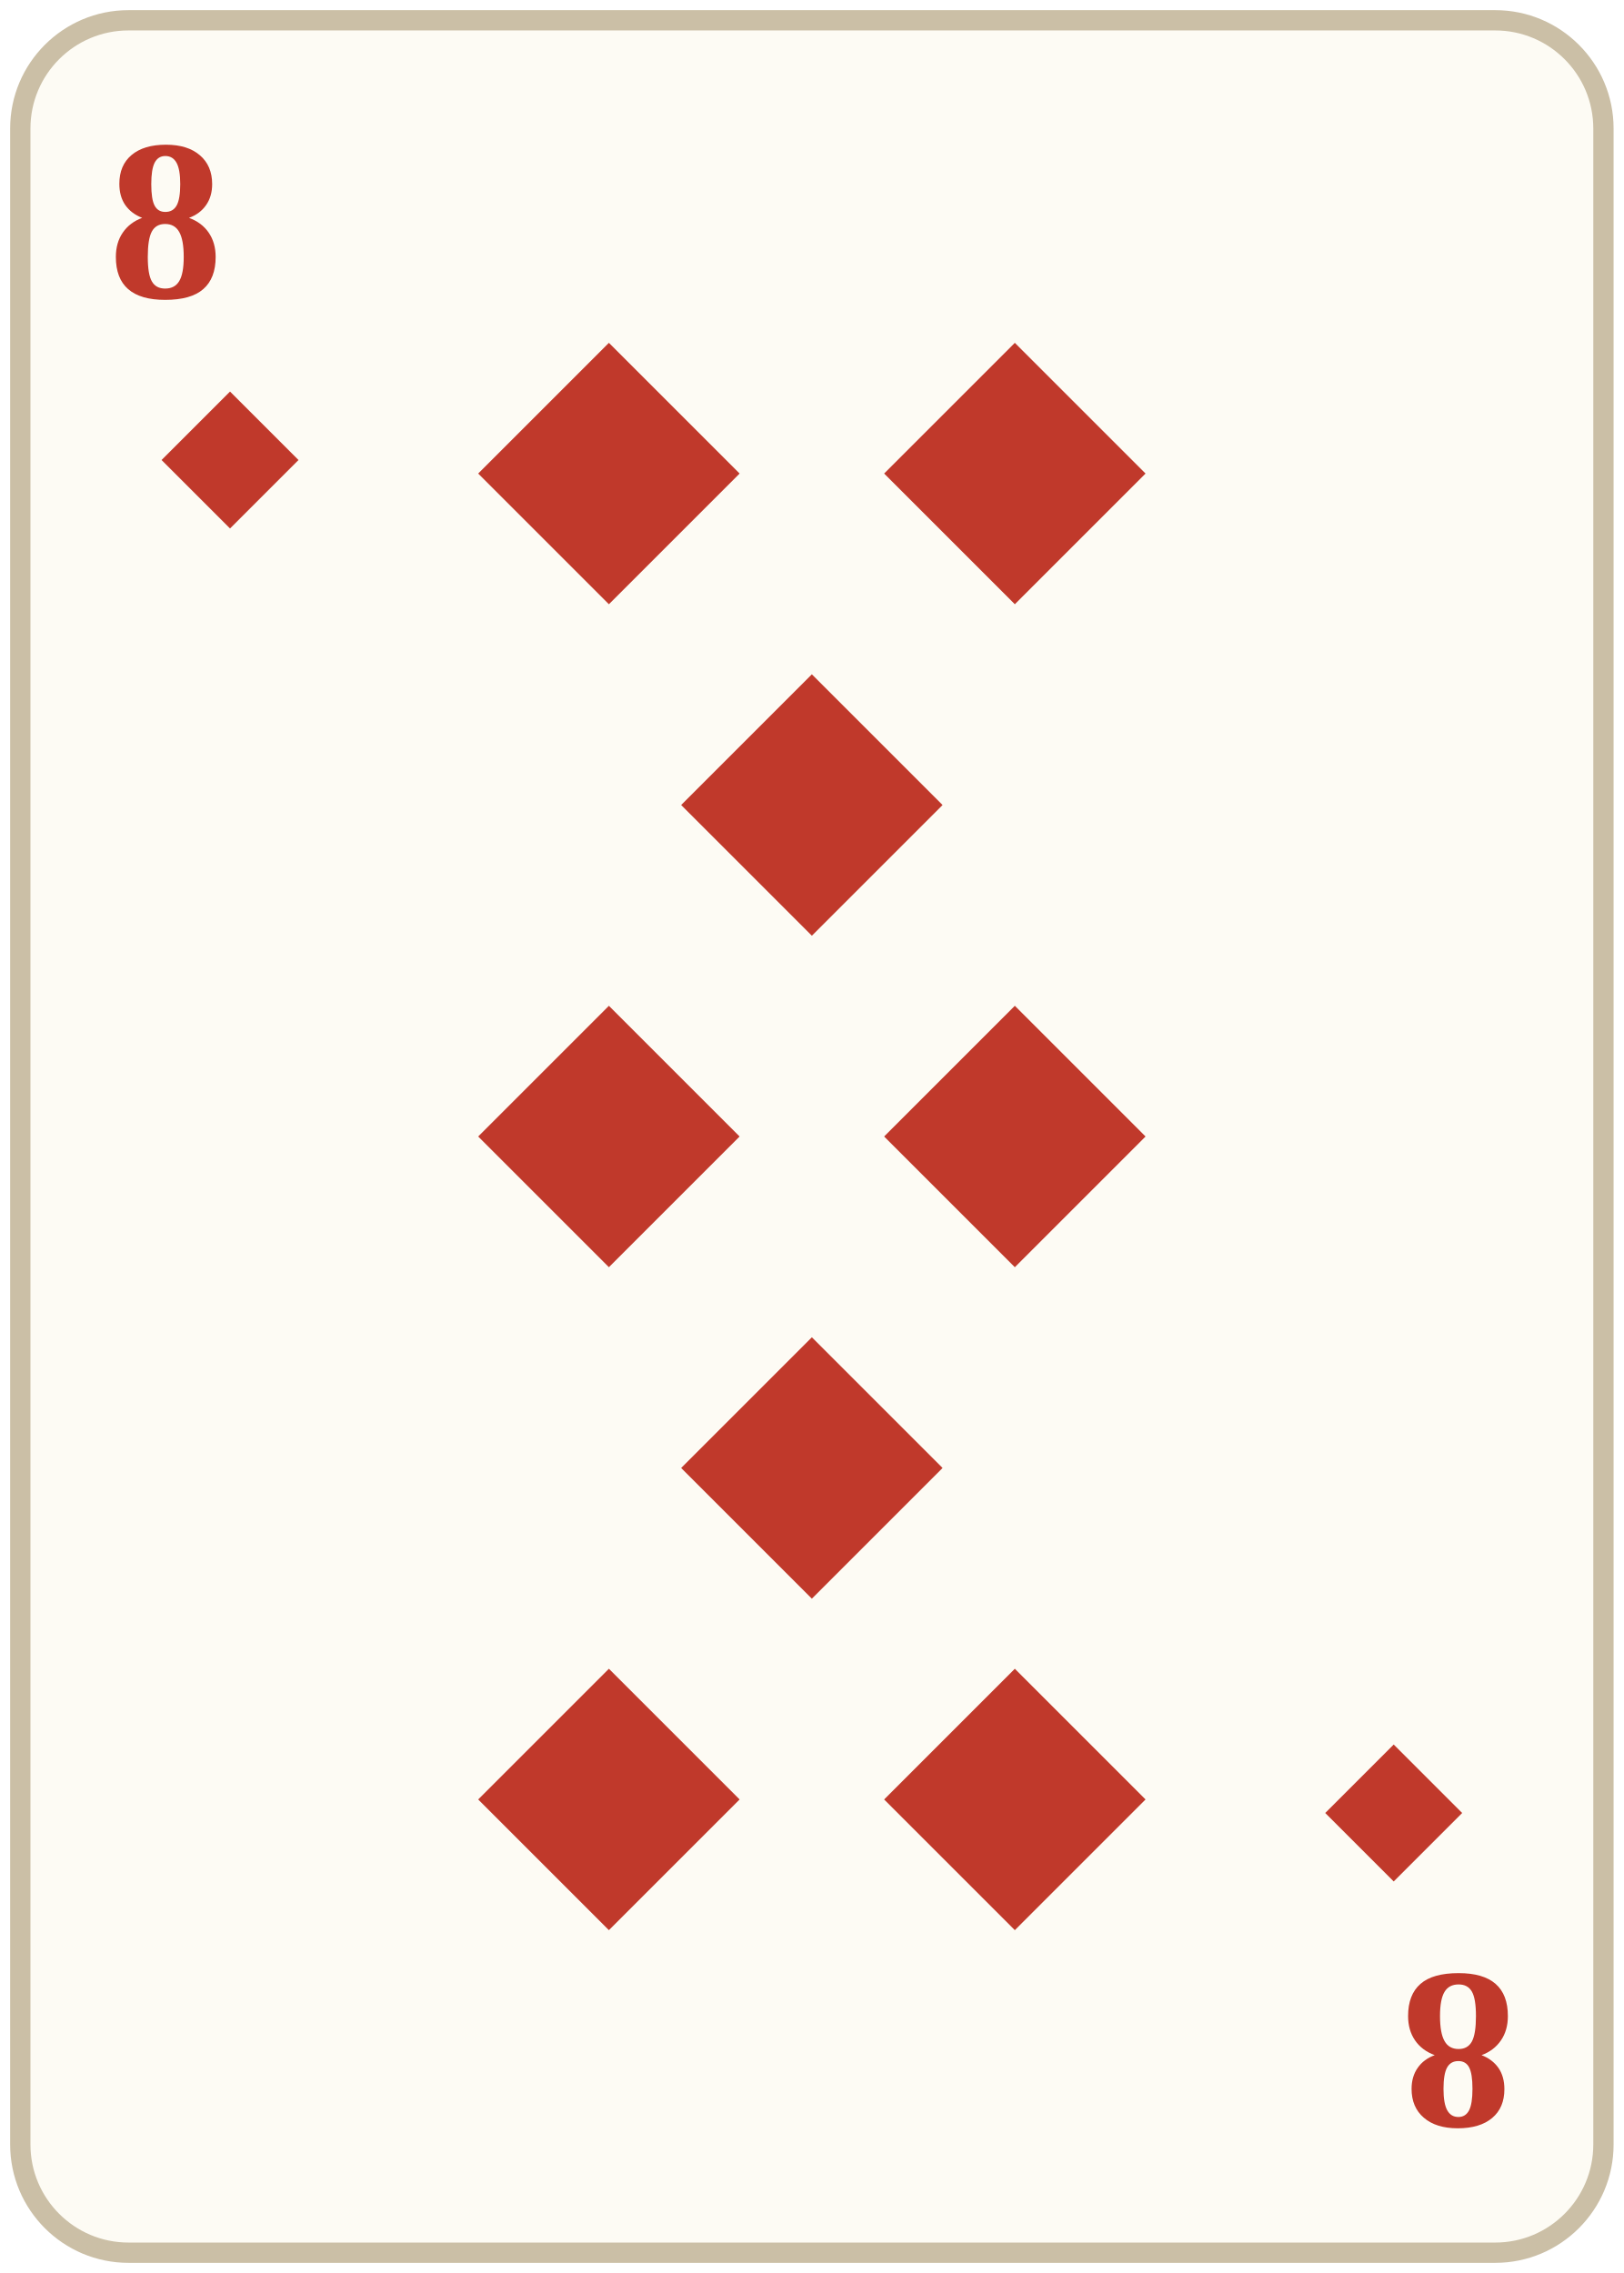
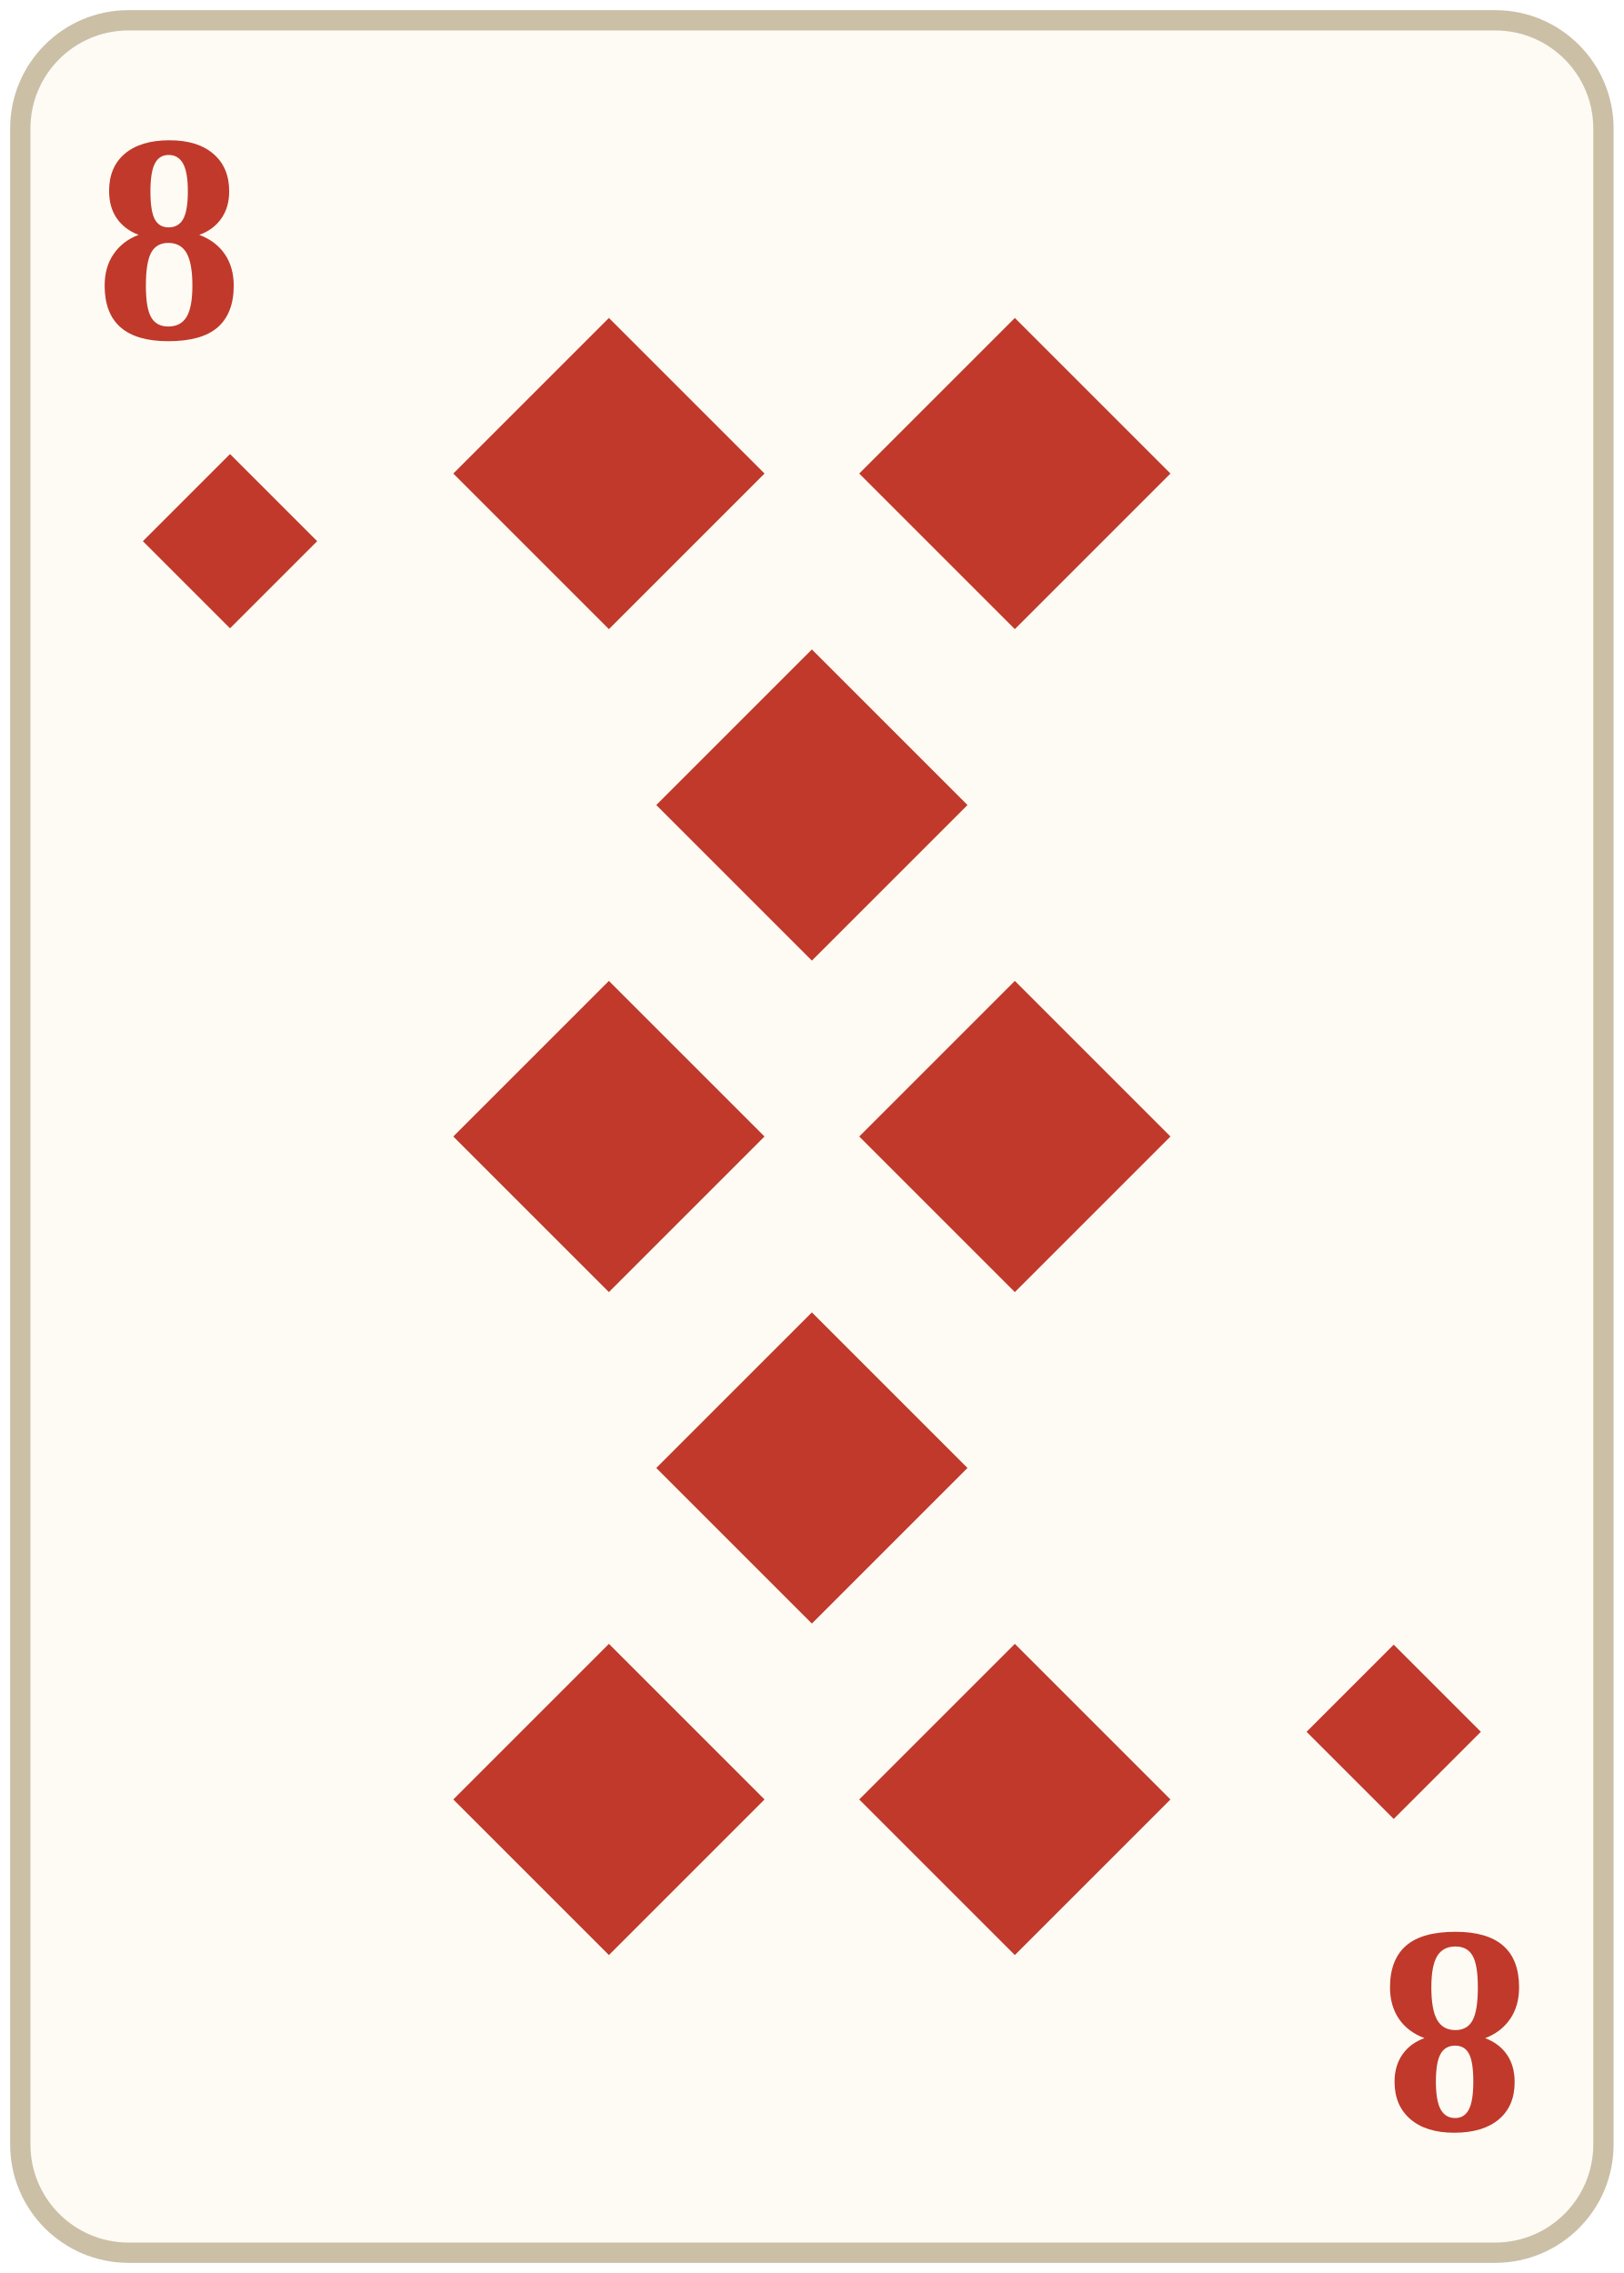
<svg xmlns="http://www.w3.org/2000/svg" viewBox="0 0 240 336" width="240" height="336">
  <rect x="3" y="3" width="234" height="330" rx="16" fill="#fdfbf4" stroke="#cbbfa6" stroke-width="3" />
-   <g transform="translate(90,70) scale(0.42) translate(-50,-50)">
+   <g transform="translate(90,70) scale(0.5) translate(-50,-50)">
    <polygon points="50,4 96,50 50,96 4,50" fill="#c0392b" />
  </g>
-   <g transform="translate(150,70) scale(0.42) translate(-50,-50)">
+   <g transform="translate(150,70) scale(0.5) translate(-50,-50)">
    <polygon points="50,4 96,50 50,96 4,50" fill="#c0392b" />
  </g>
-   <g transform="translate(120,119) scale(0.42) translate(-50,-50)">
+   <g transform="translate(120,119) scale(0.5) translate(-50,-50)">
    <polygon points="50,4 96,50 50,96 4,50" fill="#c0392b" />
  </g>
-   <g transform="translate(90,168) scale(0.42) translate(-50,-50)">
+   <g transform="translate(90,168) scale(0.5) translate(-50,-50)">
    <polygon points="50,4 96,50 50,96 4,50" fill="#c0392b" />
  </g>
-   <g transform="translate(150,168) scale(0.42) translate(-50,-50)">
+   <g transform="translate(150,168) scale(0.5) translate(-50,-50)">
    <polygon points="50,4 96,50 50,96 4,50" fill="#c0392b" />
  </g>
-   <g transform="translate(120,217) rotate(180) scale(0.42) translate(-50,-50)">
+   <g transform="translate(120,217) rotate(180) scale(0.5) translate(-50,-50)">
    <polygon points="50,4 96,50 50,96 4,50" fill="#c0392b" />
  </g>
-   <g transform="translate(90,266) rotate(180) scale(0.42) translate(-50,-50)">
+   <g transform="translate(90,266) rotate(180) scale(0.5) translate(-50,-50)">
    <polygon points="50,4 96,50 50,96 4,50" fill="#c0392b" />
  </g>
-   <g transform="translate(150,266) rotate(180) scale(0.42) translate(-50,-50)">
+   <g transform="translate(150,266) rotate(180) scale(0.5) translate(-50,-50)">
    <polygon points="50,4 96,50 50,96 4,50" fill="#c0392b" />
  </g>
-   <g transform="translate(16,14)">
-     <text x="0" y="30" font-family="Georgia,'Times New Roman',serif" font-size="34" font-weight="700" fill="#c0392b">8</text>
-     <g transform="translate(18,54) scale(0.22) translate(-50,-50)">
+   <g transform="translate(14,12)">
+     <text x="0" y="38" font-family="Georgia,'Times New Roman',serif" font-size="44" font-weight="700" fill="#c0392b">8</text>
+     <g transform="translate(20,68) scale(0.28) translate(-50,-50)">
      <polygon points="50,4 96,50 50,96 4,50" fill="#c0392b" />
    </g>
  </g>
  <g transform="rotate(180 120 168)">
-     <g transform="translate(16,14)">
-       <text x="0" y="30" font-family="Georgia,'Times New Roman',serif" font-size="34" font-weight="700" fill="#c0392b">8</text>
-       <g transform="translate(18,54) scale(0.22) translate(-50,-50)">
+     <g transform="translate(14,12)">
+       <text x="0" y="38" font-family="Georgia,'Times New Roman',serif" font-size="44" font-weight="700" fill="#c0392b">8</text>
+       <g transform="translate(20,68) scale(0.28) translate(-50,-50)">
        <polygon points="50,4 96,50 50,96 4,50" fill="#c0392b" />
      </g>
    </g>
  </g>
</svg>
